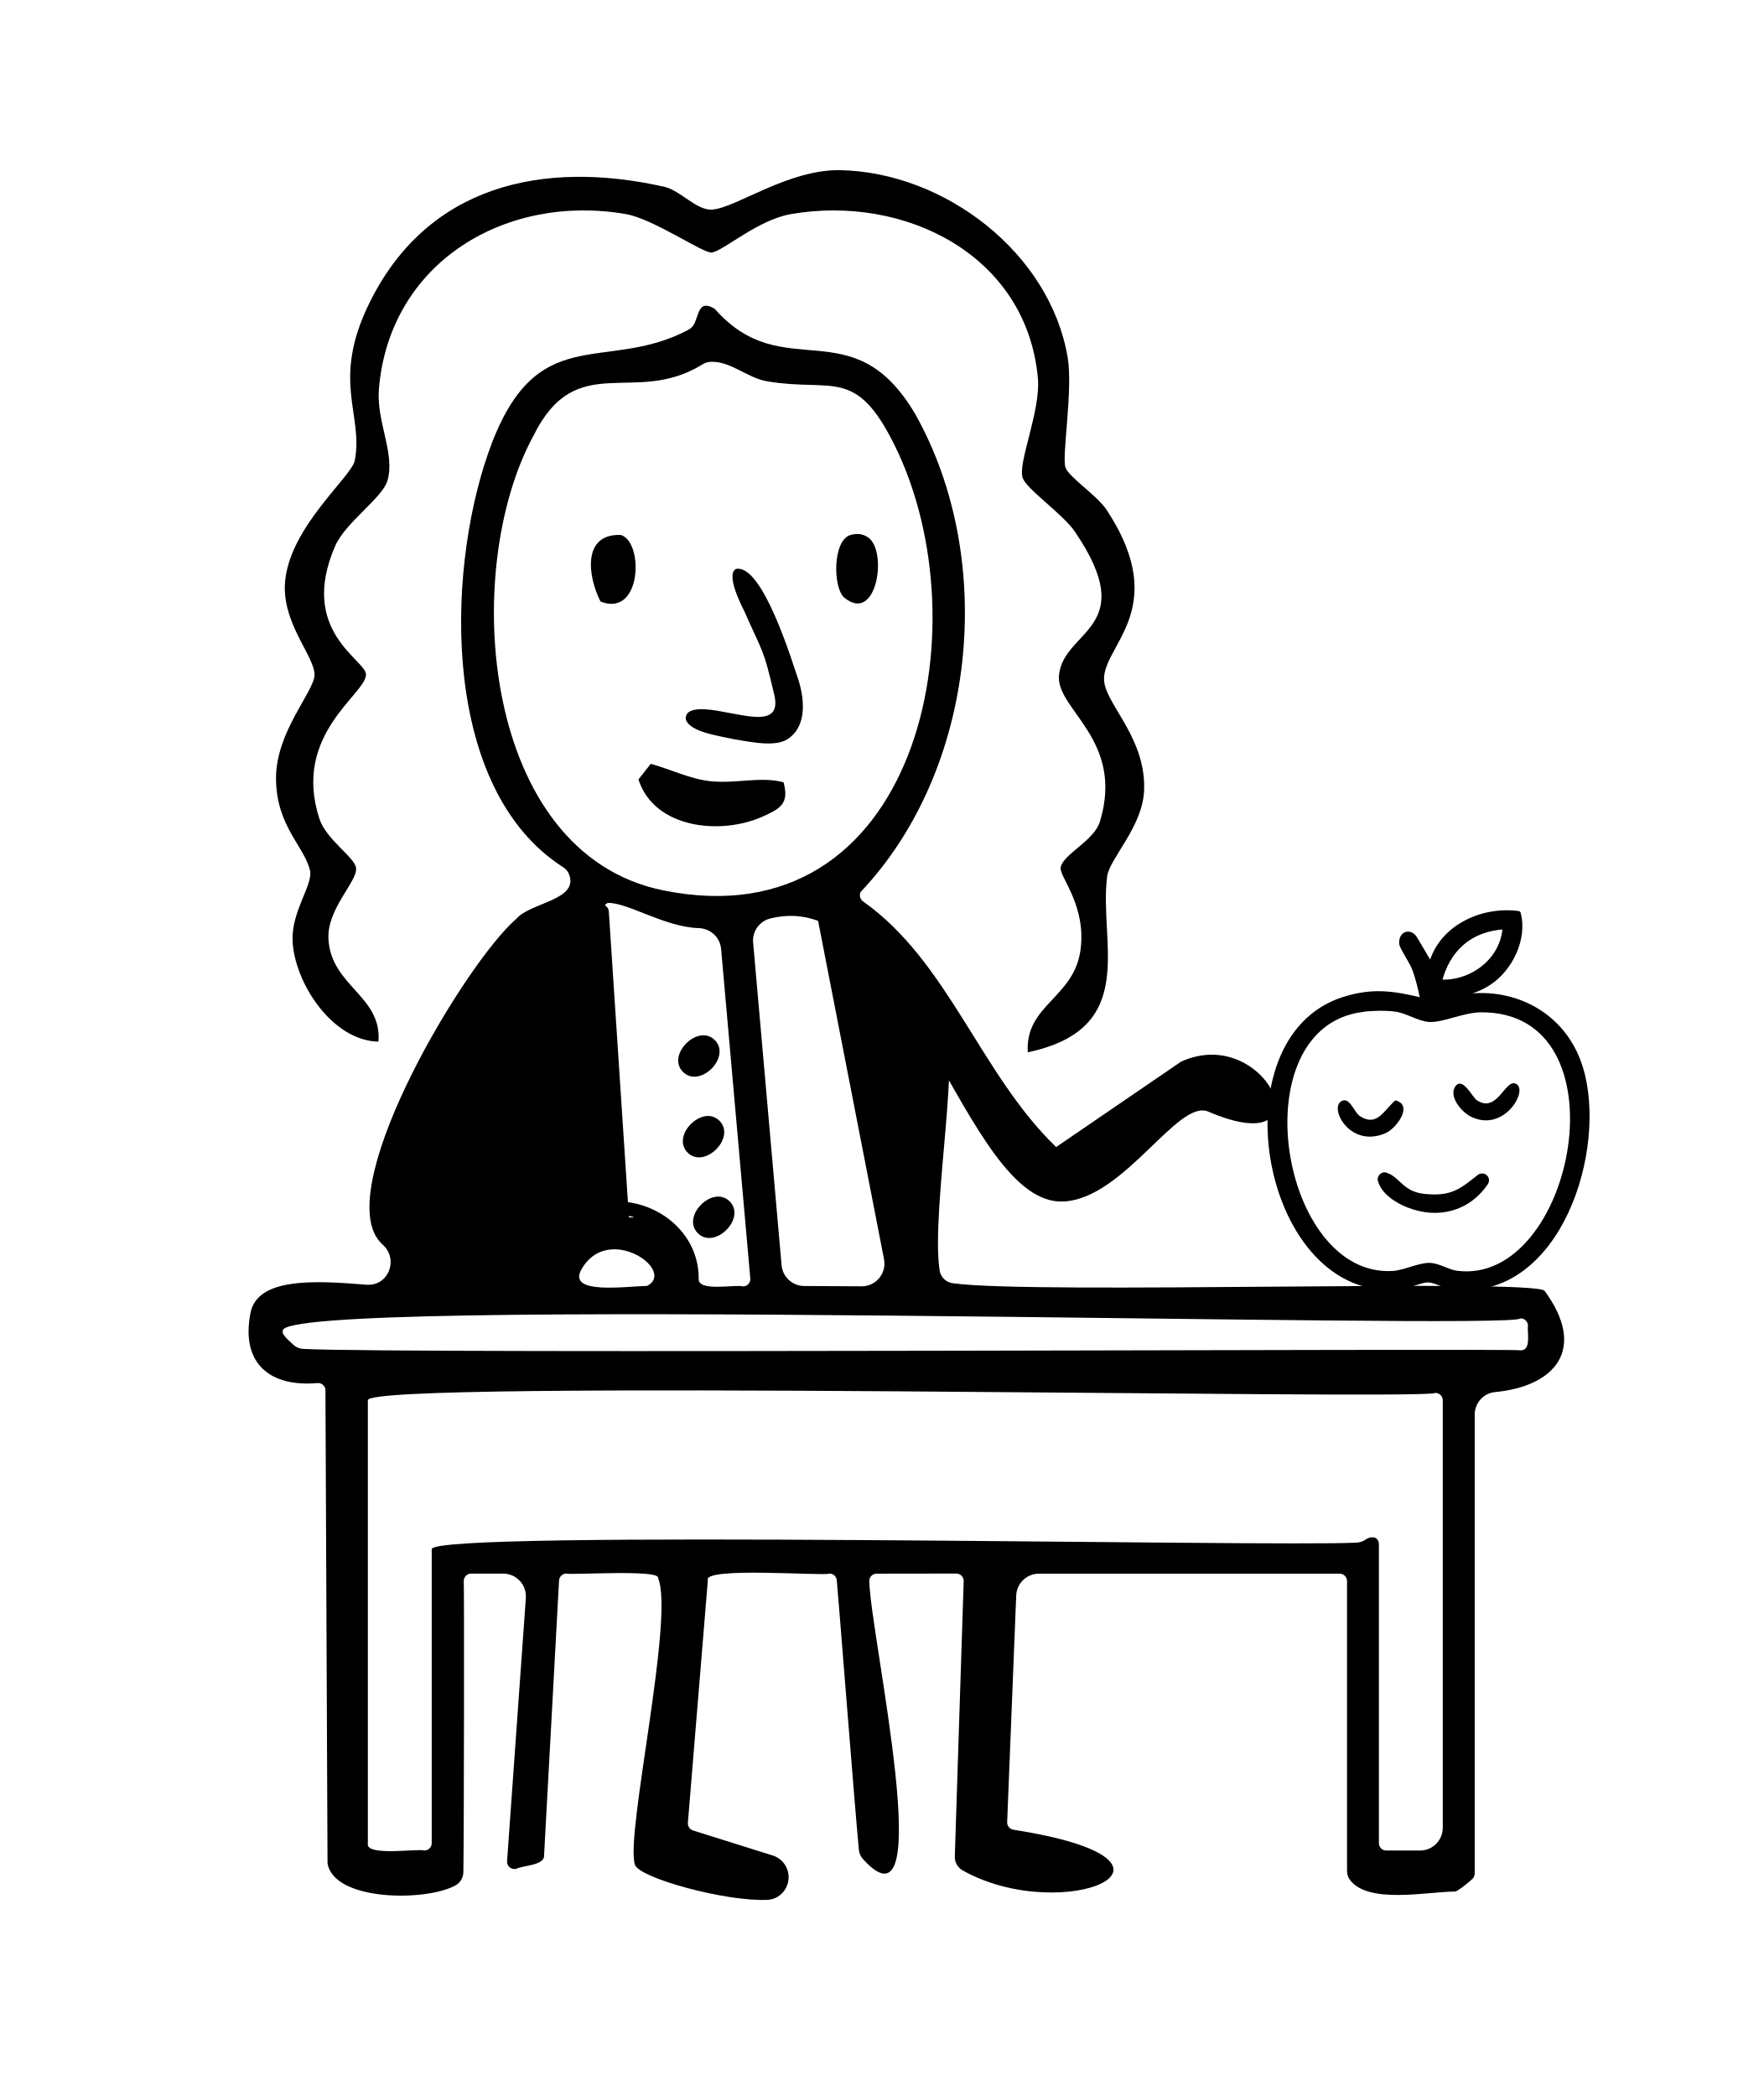
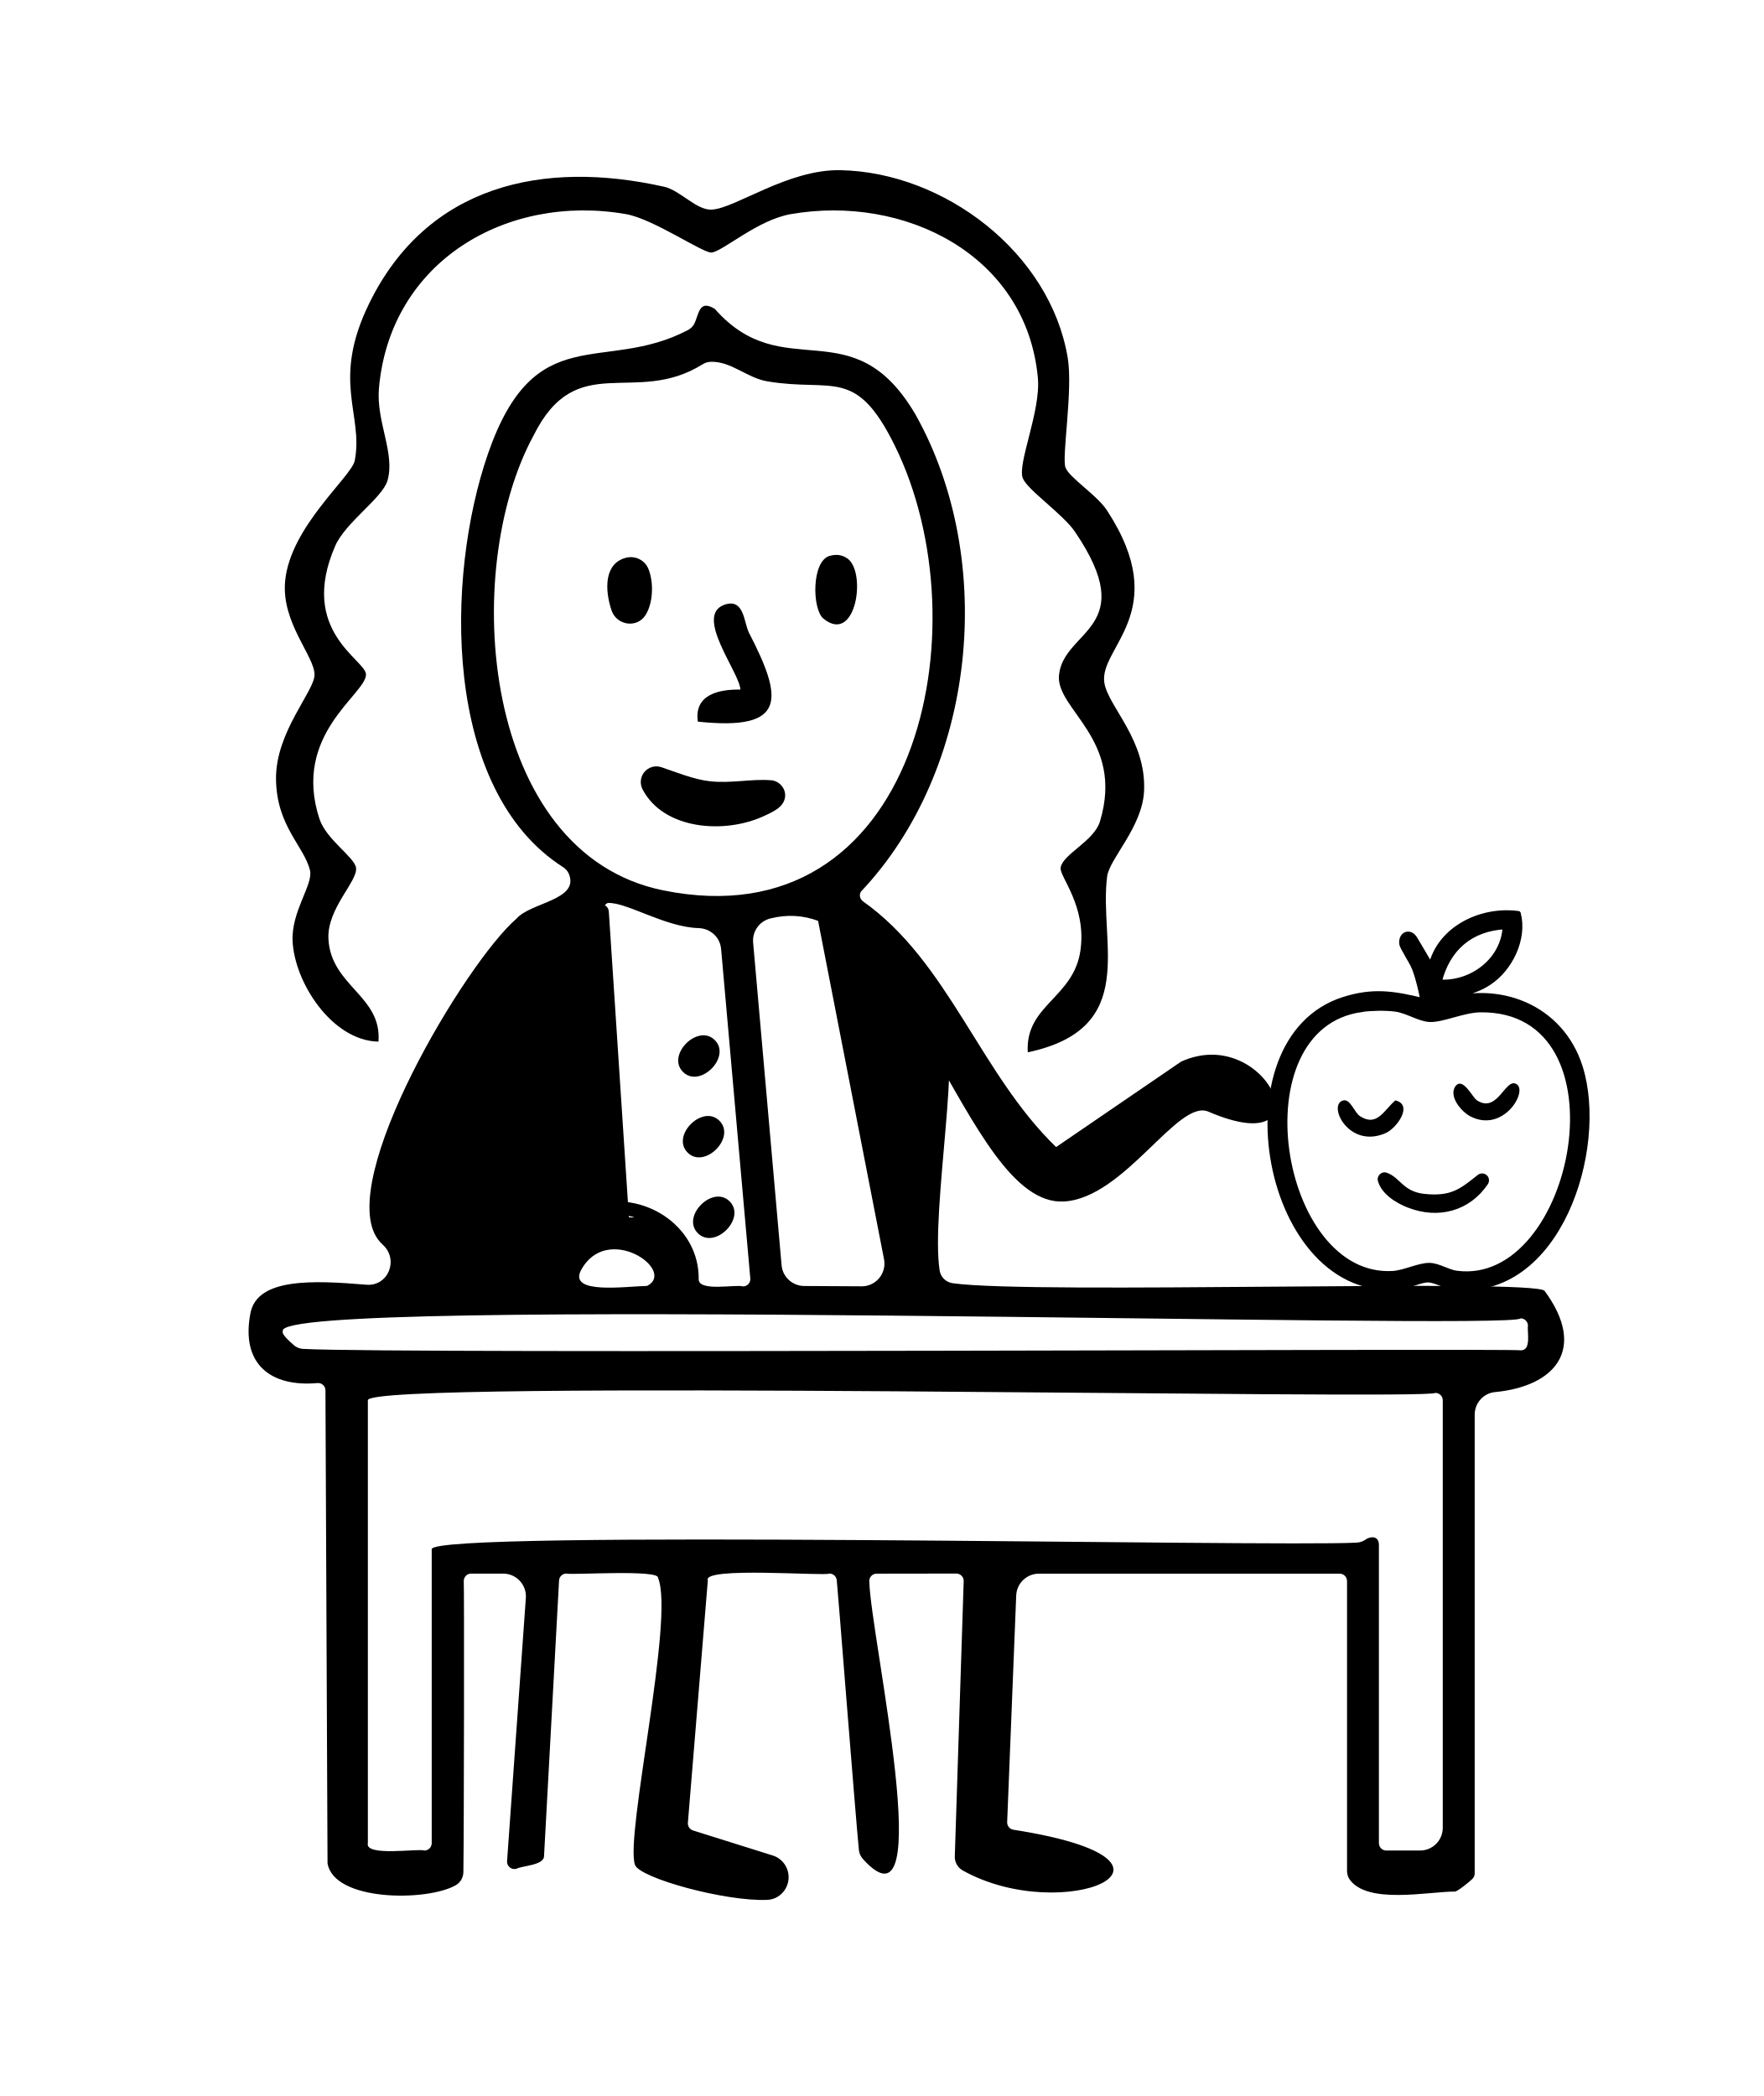
<svg xmlns="http://www.w3.org/2000/svg" id="Layer_1" data-name="Layer 1" viewBox="0 0 331.39 393.89">
  <defs>
    <style>
      .cls-1 {
        stroke: #000;
        stroke-miterlimit: 10;
      }
    </style>
  </defs>
  <path d="M221.95,199.51c16.14-7.35,27.84,19.17,5.12,9.39-5.71-2.46-15.73,16.25-27.14,16.89-18.8,1.05-29.34-59.68-55.16-53.19-2.05.51-3.43,2.43-3.24,4.53l5.35,60.64c.19,2.2,2.03,3.88,4.23,3.9l10.8.06c2.7.02,4.73-2.44,4.22-5.09l-12.94-66.41c-.03-1.74,23,22.14,23.78,22.47,4.18,1.8-2.13,34.85-.39,46.06.19,1.25,1.2,2.21,2.46,2.39,15.25,2.15,109.43-.91,111.23,1.44,8.03,10.94,1.98,17.94-9.34,19.02-2.17.21-3.8,2.07-3.8,4.24v86.23c0,.42-.19.81-.51,1.08-.34.36-2.7,2.3-3.2,2.31-5.08,0-16.46,2.47-19.8-2.29-.33-.47-.48-1.04-.48-1.61,0-6.56,0-54.45,0-54.45,0-.77-.62-1.39-1.39-1.39h-56.51c-2.29,0-4.18,1.81-4.27,4.1l-1.7,42.6c-.03.7.48,1.3,1.16,1.42,38.26,5.97,9.38,18.21-9.5,7.66-.95-.53-1.53-1.54-1.5-2.63.29-9.09,1.67-51.74,1.67-51.74.03-.78-.6-1.43-1.39-1.43,0,0-14.97.02-14.97.02-.84,0-1.49.74-1.37,1.58.26,10.25,13.13,67.91-1.2,52.05-.42-.47-.69-1.05-.76-1.67-.69-6.95-4.07-50.34-4.16-50.71-.06-.72-.66-1.27-1.38-1.27-.73.53-23.94-1.35-22.85,1.27,0,0-3.75,45.57-3.75,45.57-.05.65.35,1.24.97,1.44l14.97,4.7c1.79.56,3,2.23,2.99,4.1h0c-.01,2.24-1.75,4.14-3.99,4.24-7.87.35-24.05-4.1-24.89-6.59-1.88-5.53,7.49-46.41,4.34-53.92.31-1.63-16.48-.49-17.22-.81-.74,0-1.34.58-1.38,1.31l-2.82,51.75c.04,1.8-4.17,1.83-5.2,2.42-.92.25-1.82-.48-1.75-1.43l3.53-49.46c.18-2.47-1.78-4.58-4.26-4.58h-6.03c-.77,0-1.38.63-1.38,1.39.1.52.05,46.77-.07,54.72-.02,1.02-.56,1.96-1.45,2.46-5.4,3.07-22.89,3.07-24.08-4.14,0,0-.39-88.87-.39-88.87,0-.81-.7-1.44-1.5-1.37-8.75.79-14.47-3.53-12.59-13.16,1.29-6.62,11.75-6.16,21.76-5.32,4.14.35,6.17-4.73,3.1-7.52-.34-.31-.65-.65-.92-1.02-8-11.01,16.49-52,26.05-60.25,2.67-3.09,11.91-3.48,9.83-8.45-.22-.52-.62-.94-1.09-1.24-22.7-14.53-22.11-54.54-14.1-77.67,8.85-25.54,21.73-14.95,37.57-23.25.5-.26.93-.66,1.19-1.16.92-1.81.85-4.68,3.87-2.82,12.94,14.71,25.85-.33,37.69,19.81,15.45,27.52,11.42,66.82-10.24,89.71-.37.62-.17,1.42.42,1.83,16.05,11.36,22,32.38,36.27,46.16M133.51,68c-.52.02-1.03.18-1.47.46-12.82,8-23.65-2.98-31.79,13.42-13.84,25.46-9.77,78.47,24.33,85.43,47.85,9.77,60.4-49.46,43.57-83.57-7.36-14.92-11.59-10.01-23.92-12.07-3.9-.65-6.79-3.81-10.72-3.68ZM135.5,178.28c-.2-2.2-2.04-3.81-4.25-3.87-6.21-.17-13.44-4.85-16.95-4.72-1.09.04-1.08,3.12-2.71,3.92-3.12,1.53-5.84,1.35-9.31,3.93-.14.1-.29.19-.45.27-11.56,5.49-25.03,59.31-26.92,47.98,6.24-25.67,12.78-42.77,37.64-55.72.86-.34,1.8.28,1.86,1.21l3.78,57.49c4.79.3-10.23-1.68-5.59-2.66,9.23-1.94,18.76,4.67,18.7,14.18-.23,2.57,7.08,1.01,8.31,1.46.82,0,1.47-.69,1.39-1.51l-5.49-61.95ZM121.62,241.65c5.6-2.92-7.62-12.09-12.48-2.86-2.2,4.48,8.26,2.97,12.48,2.86ZM285.74,247.76c-1.41,2.32-234.91-4.5-232.59,2.4-.27.58,1.15,1.78,2,2.57.49.46,1.13.72,1.81.76,18.04.98,228.05-.14,228.79.27,2.1.06,1.2-3.43,1.39-4.62,0-.77-.62-1.39-1.39-1.39ZM269.74,261.76c-1.49,1.43-200.84-2.68-200.61,1.38,0,0,0,83.23,0,83.23-.64,2.6,9.62.95,10.61,1.39.77,0,1.39-.62,1.39-1.39,0,0,0-55.23,0-55.23-.32-3.77,158.16-.4,173.78-1.24.58-.03,1.17-.19,1.64-.53.95-.69,2.5-.81,2.58.85,0,0,0,56.15,0,56.15,0,.77.62,1.39,1.39,1.39h6.34c2.36,0,4.27-1.91,4.27-4.27v-80.34c0-.77-.62-1.39-1.39-1.39Z" />
  <path d="M193.14,197.75c-.51-8.9,8.62-10.17,9.9-19.13,1.2-8.41-4-13.91-3.72-15.58.42-2.54,6.27-4.96,7.39-8.67,4.67-15.44-8.35-21.04-7.7-27.5.86-8.61,15.42-8.68,2.98-26.97-2.23-3.28-8.97-7.88-9.79-10.05-1.04-2.73,3.42-12.6,2.84-18.85-2.16-23.18-25.15-34.47-46.43-30.76-6.21,1.08-12.59,6.86-14.84,7.22-1.52.24-10.93-6.31-16.12-7.22-22.45-3.91-44.37,8.89-46.44,32.77-.54,6.21,3.09,12.18,1.61,17.3-.95,3.28-7.89,7.84-9.83,12.29-6.98,16.03,5.75,21.39,5.79,24.14.05,3.71-13.96,11.22-8.75,27.14,1.28,3.89,6.51,7.13,6.87,9.16.44,2.5-5.48,7.66-5.18,13.41.46,8.85,10.09,10.71,9.4,19.3-8.77-.17-15.86-11.23-16.14-19.03-.2-5.5,3.89-10.51,3.28-13.12-1.08-4.59-6.29-8.29-6.39-17.18s7.25-16.52,7.24-19.63c-.02-3.54-6.25-9.77-5.53-17.57.96-10.29,12.51-19.63,13.09-22.68,1.68-8.73-4.47-14.85,2.71-29.52,10.9-22.27,32.64-27.03,55.41-21.93,3.11.7,6.09,4.48,9.01,4.3,4.45-.27,14.3-7.6,24.13-7.41,19.53.39,39.41,15.48,42.72,35.25,1.02,6.09-1.16,18.69-.42,20.63s5.91,5.17,7.78,8.03c12.53,19.13-1.68,25.83-.46,32.52.82,4.49,7.87,10.67,7.45,20.2-.3,6.8-6.5,12.73-6.94,16.09-1.62,12.42,6.22,28.59-14.91,33.05Z" />
  <path d="M137.12,225.77c3.17,3.17-2.81,9.15-5.98,5.98s2.81-9.15,5.98-5.98Z" />
  <path d="M135.2,210.62c3.17,3.17-2.81,9.15-5.98,5.98s2.81-9.15,5.98-5.98Z" />
  <path d="M134.33,195.46c3.17,3.17-2.81,9.15-5.98,5.98s2.81-9.15,5.98-5.98Z" />
  <path d="M264.51,226.92c-2.23-.88-4.89-2.57-5.56-4.95-.28-.99.67-1.93,1.64-1.59,2.54.87,3.03,3.55,7.08,3.98,5.03.53,6.72-.92,10.04-3.56.52-.41,1.26-.37,1.73.09h0c.45.45.5,1.15.14,1.68-3.39,4.99-9.26,6.64-15.07,4.34" />
  <path d="M285.07,203.79c2,1.44-2.62,9.15-8.74,6.01-1.68-.86-4.13-3.73-2.84-5.65,1.4-1.88,3.19,2.05,4.05,2.62,3.99,2.62,5.38-4.52,7.53-2.98" />
  <path d="M252.48,206.79c1.28-.28,2.08,2.32,3.1,2.97,3.21,2.07,4.47-1.11,6.64-2.97,3.43.83.27,5.21-1.79,6.13-7,3.13-11.11-5.45-7.95-6.13Z" />
  <path class="cls-1" d="M285.3,171.71c1.21,4.68-1.5,10.34-5.55,12.97-2.78,1.8-5.17,1.99-8.16,2.82-.84.24-1.39-.37-1.15,1.06,10.93-4.07,22.96.6,26.52,12.06,4.76,15.31-4.14,43.44-23.79,41.22-1.69-.19-3.51-1.37-4.89-1.34s-3.52,1.11-5.12,1.29c-25.38,2.87-34.4-46.41-10.63-53.95,5.55-1.76,9.4-1.11,14.91.22-.4-2.07-.86-4.12-1.61-6.1-.47-1.24-2.31-3.92-2.38-4.63-.18-1.77,1.49-2.44,2.43-.9l3.05,5.16c1.62-7.08,9.43-10.82,16.36-9.89ZM282.88,174.13c-6.56.33-10.91,4.15-12.45,10.45,6.12.42,12.16-4.09,12.45-10.45ZM255.88,189.69c-23.54,3.22-15.96,50.9,5.83,49.66,2.27-.13,4.98-1.58,6.97-1.52,1.67.05,3.36,1.25,5.04,1.47,22.73,3,32.93-49.81,4.53-49.56-3.24.03-7.1,1.9-9.53,1.82-1.97-.06-4.27-1.68-6.55-1.96-1.82-.23-4.46-.18-6.29.07Z" />
-   <path d="M138.28,106.93c5-1.11,10.61,17.46,11.86,21.16,1,3.37,1.43,7.98-1.64,10.46-2.24,1.93-6.57,1.04-10.55.37-2.78-.63-8.19-1.3-9.06-3.67-.35-2.78,4.58-1.94,6.76-1.53,5.29.91,11.37,2.81,9.81-3.34-2.06-8.74-1.96-7.29-5.59-15.53-.88-1.73-3.38-6.87-1.59-7.93h0Z" />
-   <path d="M147.25,147.01c1.07,3.97-.54,4.91-3.83,6.4-7.97,3.61-20.47,2.31-23.44-6.93l2.31-2.94c3.57.98,7.37,2.83,11.05,3.25,4.88.56,9.53-.95,13.91.22Z" />
-   <path d="M112.85,113.04c-2.44-4.78-3.43-12.78,3.8-12.51,4.37,1.22,4,15.61-3.8,12.51Z" />
-   <path d="M159.87,100.53c1.05-.29,2.04-.26,3,.3,4.08,2.05,2.07,16.61-4.19,11.5-2.16-1.77-2.27-10.85,1.19-11.81Z" />
+   <path d="M144.88,146.62c1.72.14,3.02,1.81,2.59,3.48-.4,1.57-1.85,2.32-4.05,3.32-7.39,3.35-18.69,2.48-22.65-5.05-.55-1.04-.45-2.3.27-3.22h0c.76-.97,2.05-1.38,3.23-.98,2.97,1,6.06,2.29,9.08,2.64,4.01.46,7.86-.48,11.54-.18Z" />
+   <path d="M114.91,114.68c-1.33-4.04-1.31-8.85,2.75-9.87,1.71-.43,3.51.44,4.18,2.07,1.02,2.47.94,6.31-.49,8.65-1.59,2.6-5.49,2.04-6.44-.86Z" />
+   <path d="M155.94,104.46c1.05-.29,2.04-.26,3,.3,4.08,2.05,2.07,16.61-4.19,11.5-2.16-1.77-2.27-10.85,1.19-11.81Z" />
+   <path d="M139.14,129.59c-3.72-.07-8.76.77-8,6.02,16.9,1.81,15.97-4.39,9.61-16.7-.97-1.88-.86-6.55-4.59-5.27-5.81,2,2.84,12.72,2.98,15.95Z" />
</svg>
